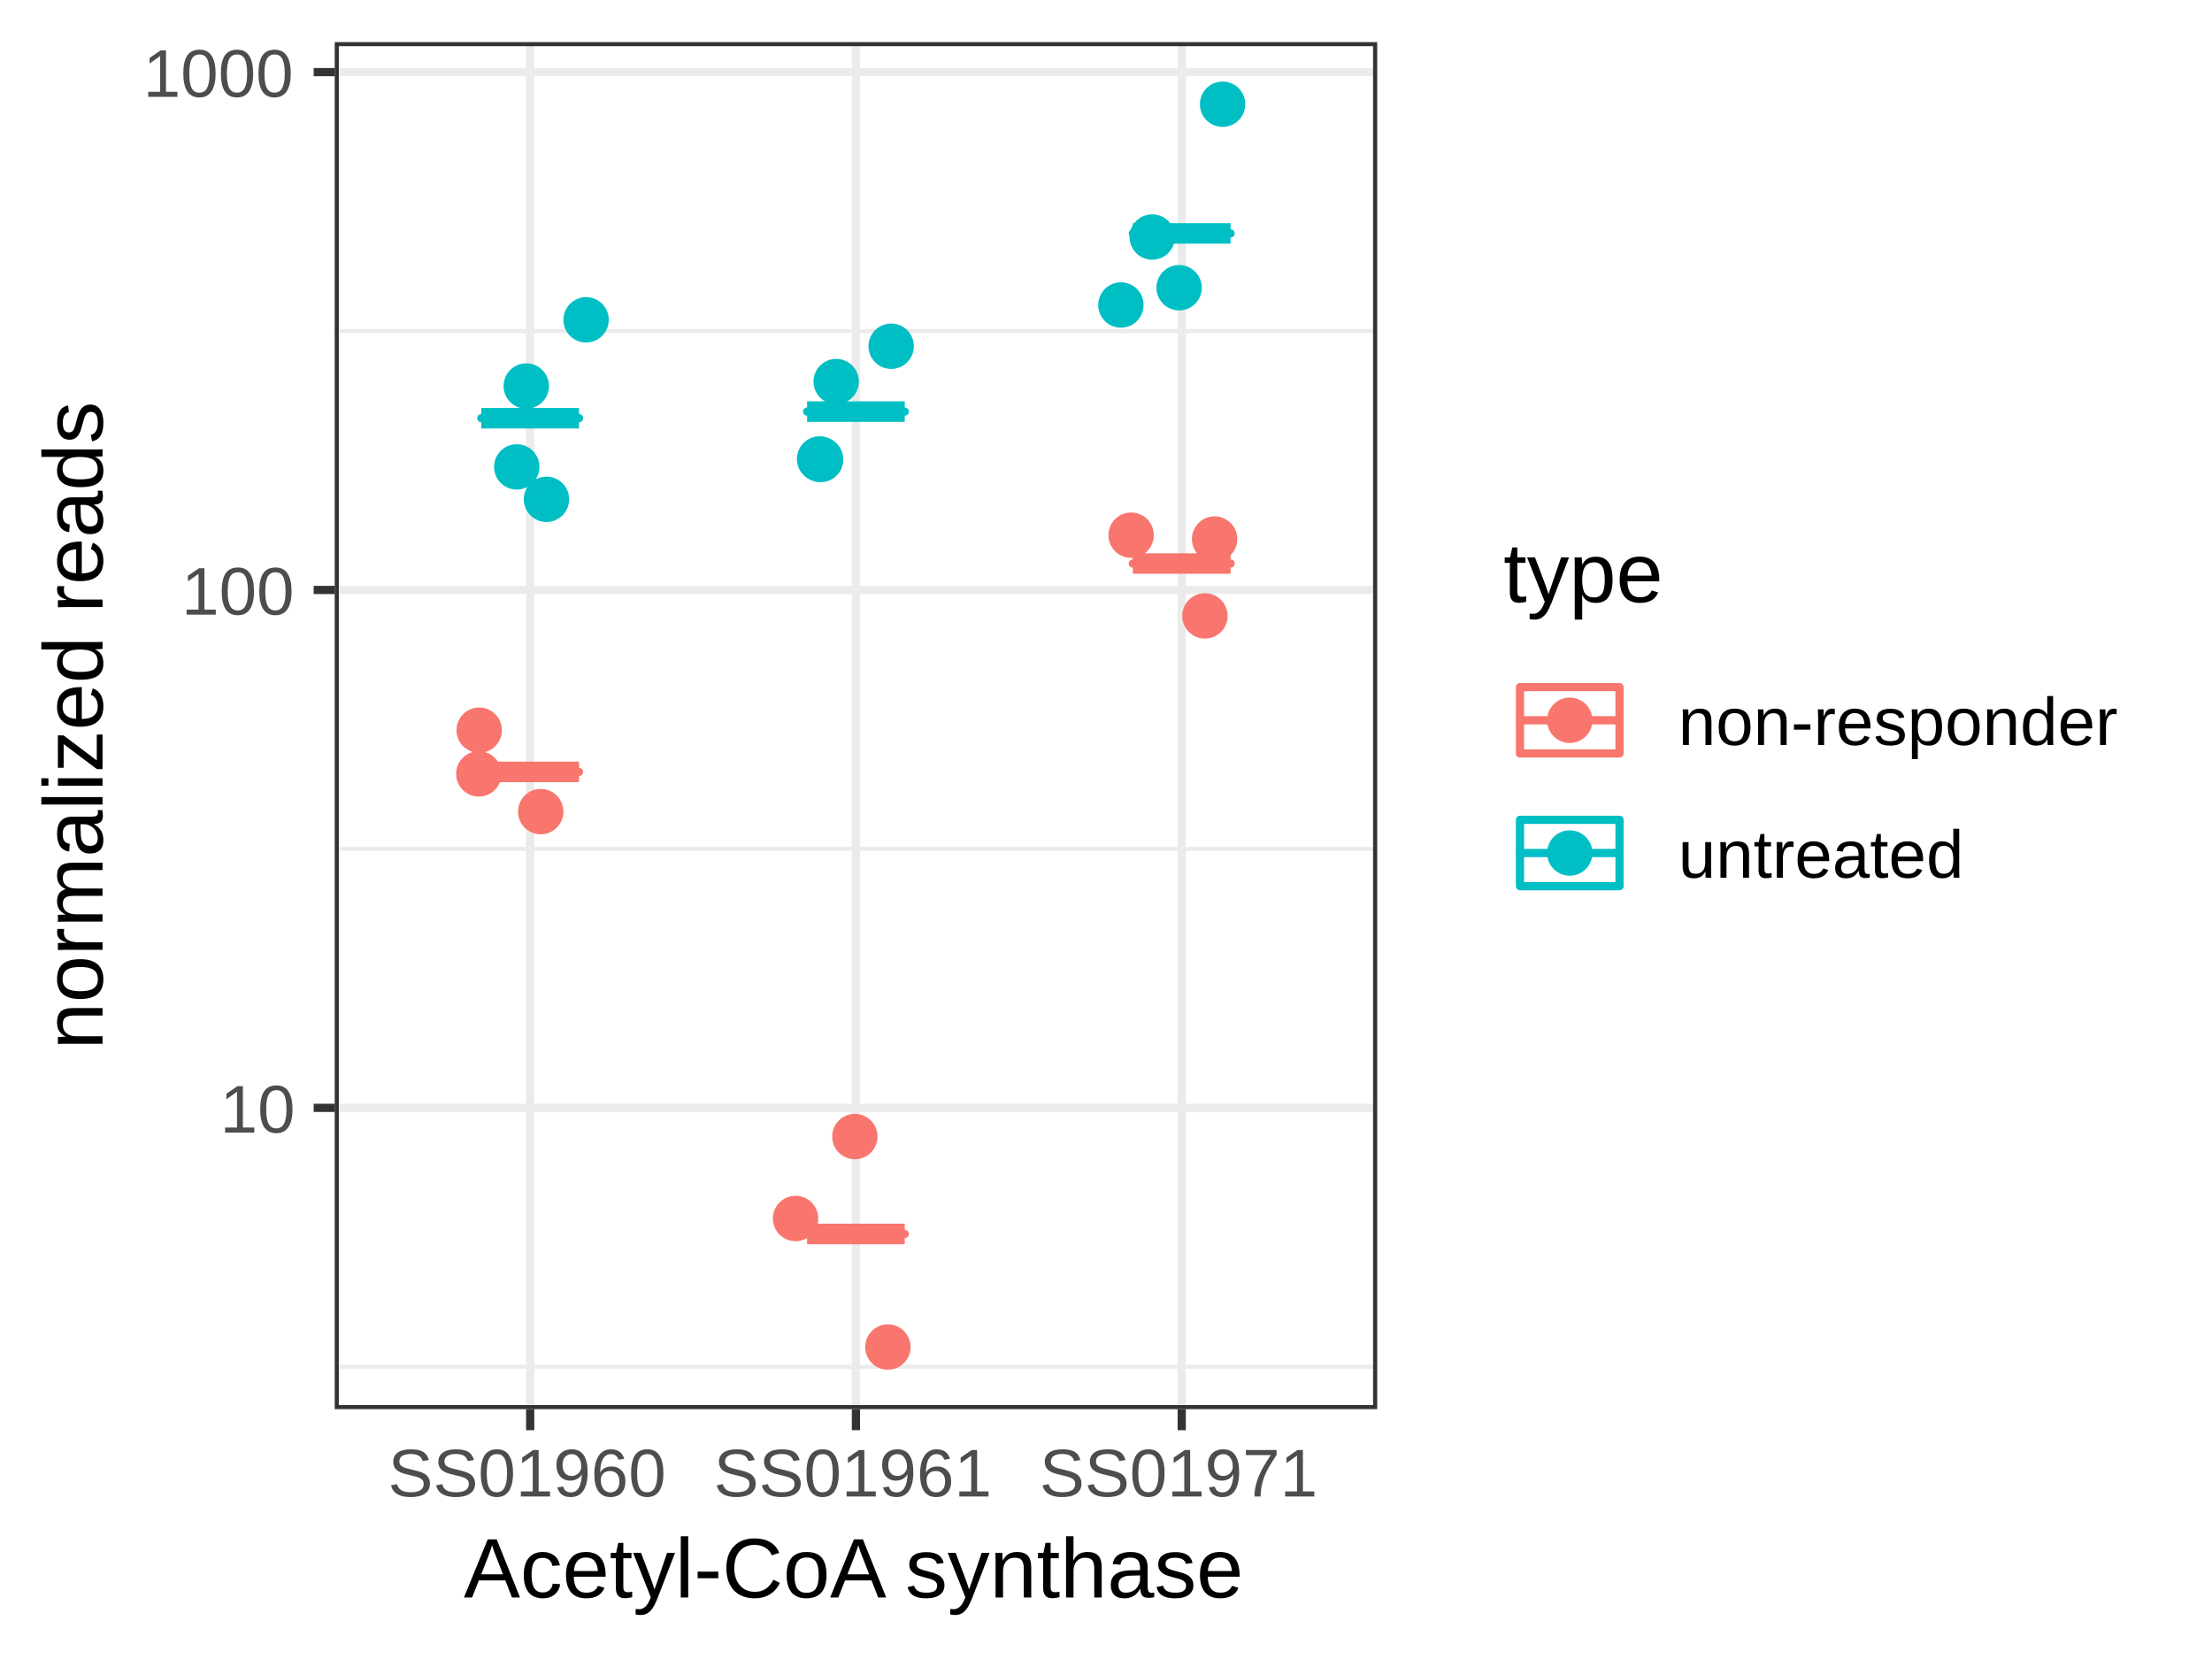
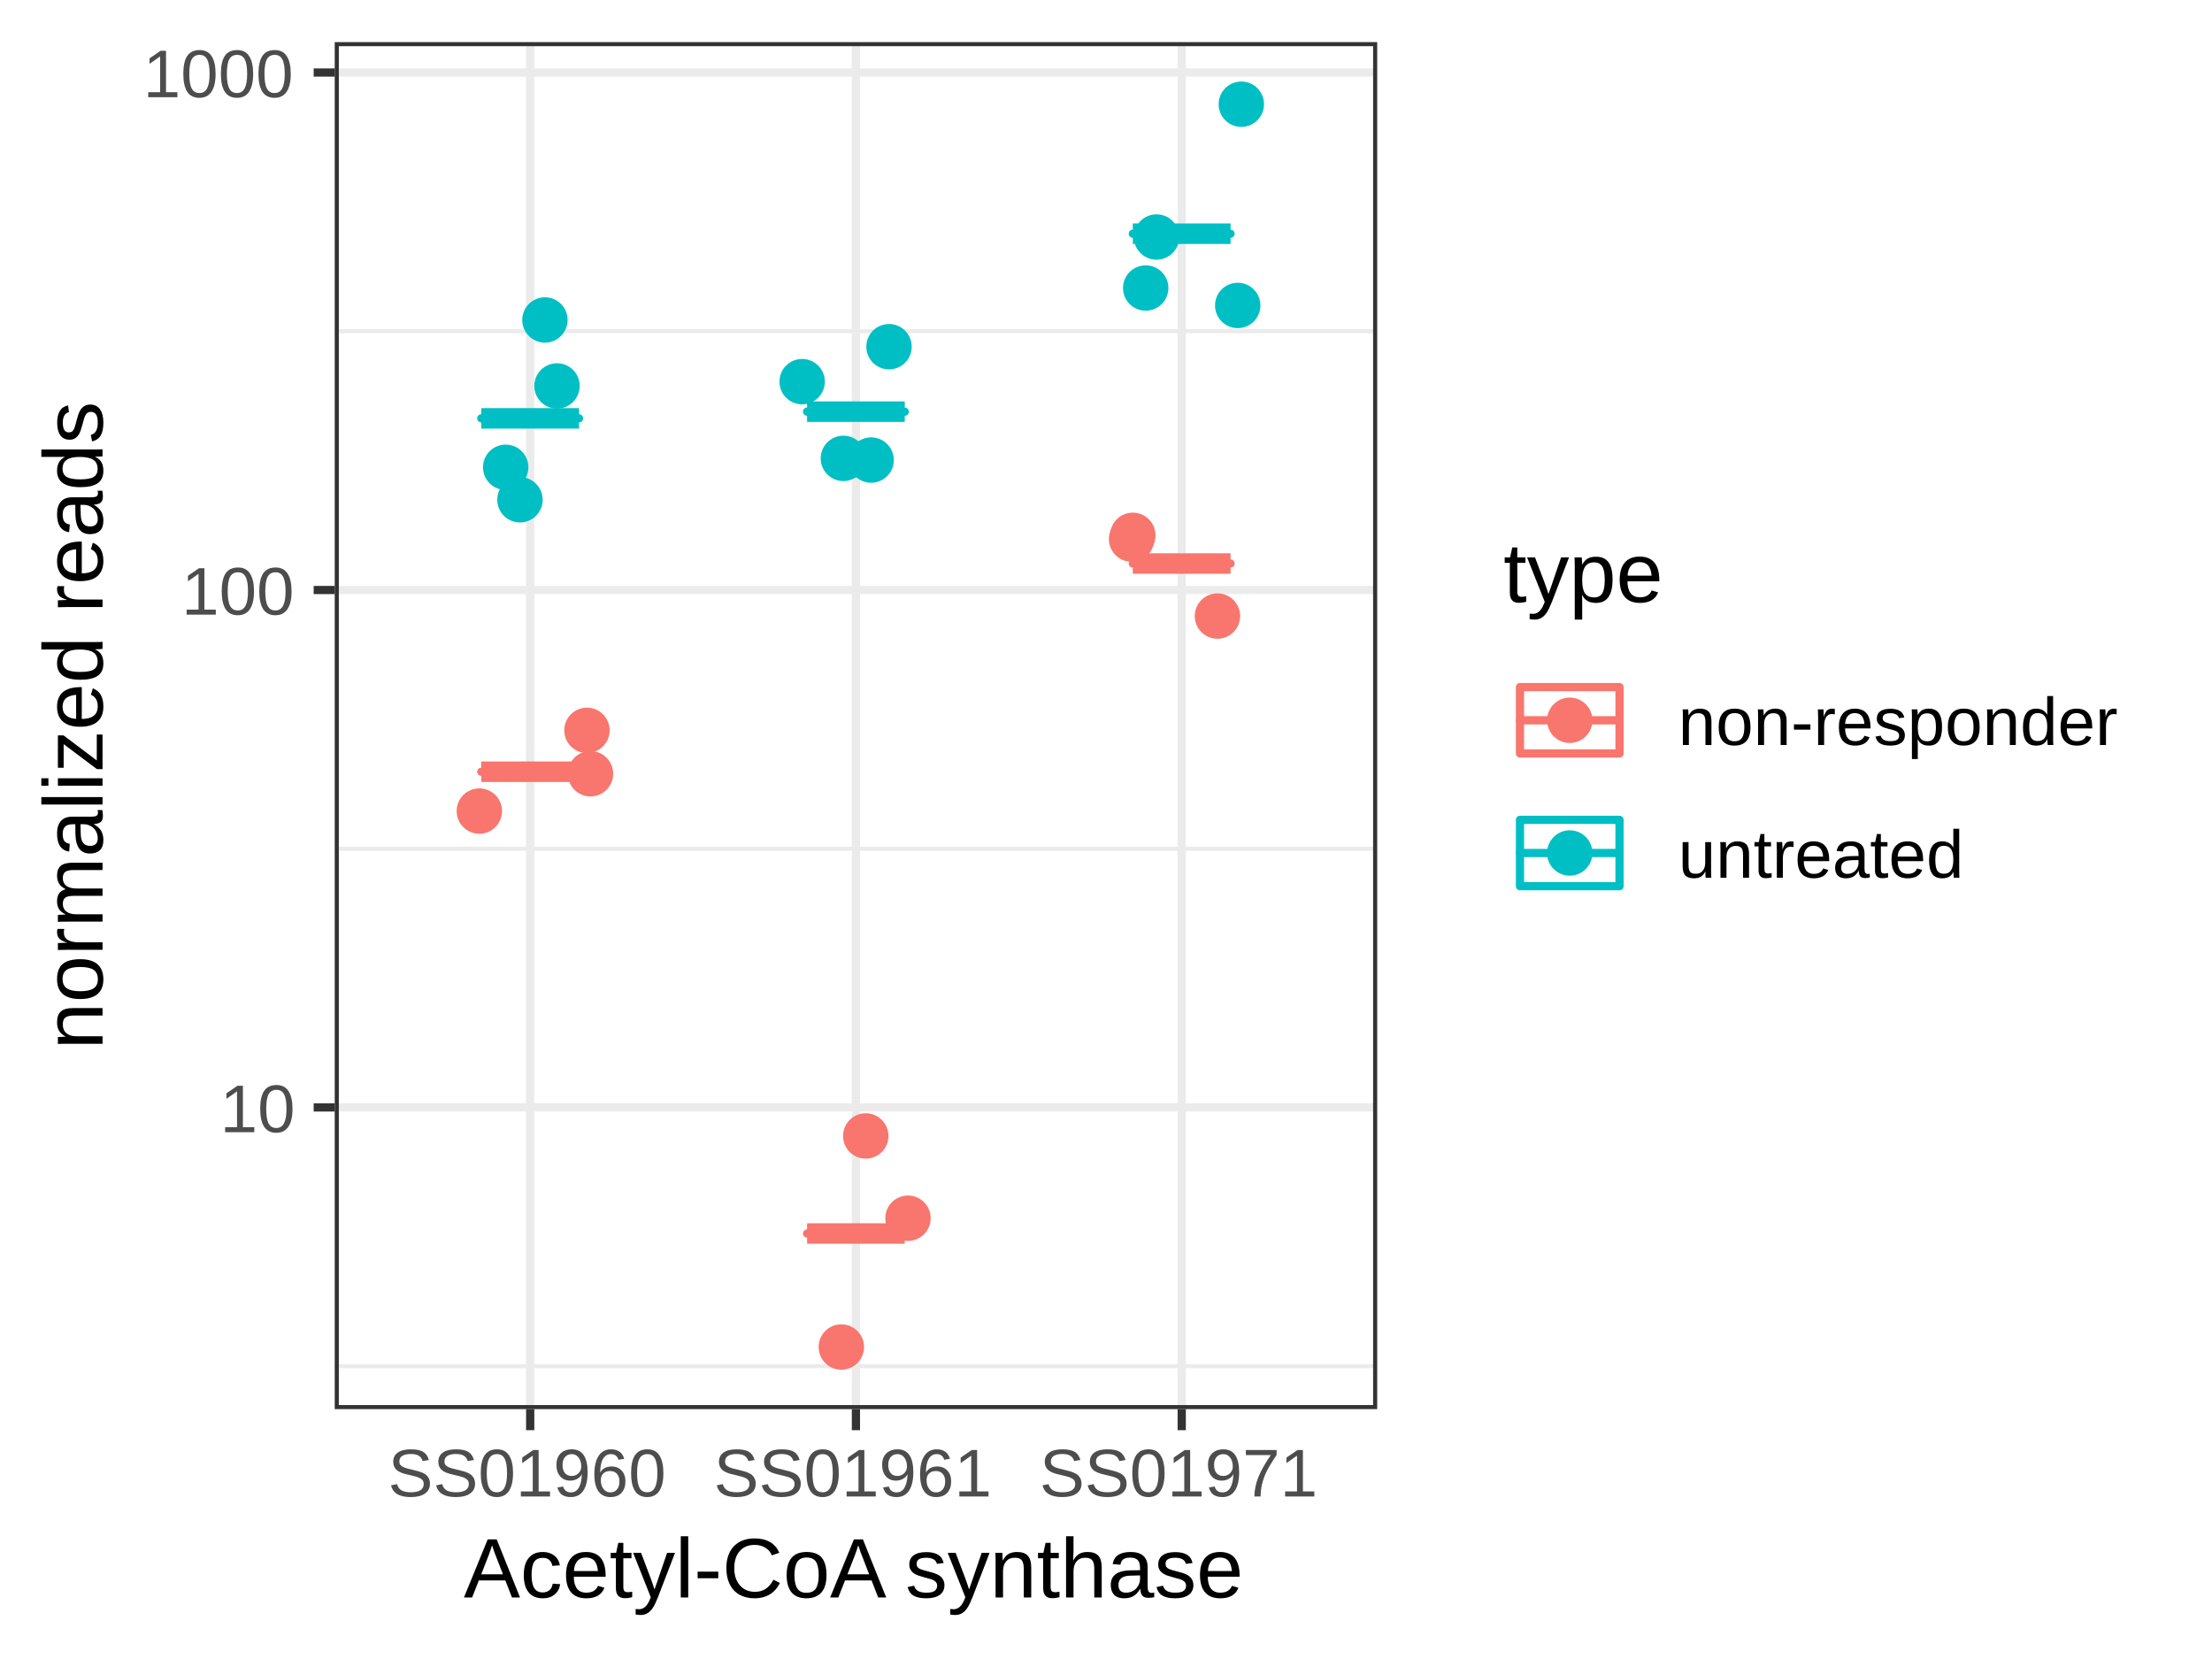
<svg xmlns="http://www.w3.org/2000/svg" viewBox="0 0 288.00 216.00">
  <defs>
    <style type="text/css">
    line, polyline, path, rect, circle {
      fill: none;
      stroke: #000000;
      stroke-linecap: round;
      stroke-linejoin: round;
      stroke-miterlimit: 10.00;
    }
  </style>
  </defs>
  <rect width="100%" height="100%" style="stroke: none; fill: #FFFFFF;" />
  <rect x="0.00" y="0.00" width="288.00" height="216.00" style="stroke-width: 1.07; stroke: #FFFFFF; fill: #FFFFFF;" />
  <defs>
    <clipPath id="cpNDMuNTc4NHwxNzkuMzA0fDE4My40NzR8NS40Nzk0NQ==">
      <rect x="43.58" y="5.48" width="135.73" height="177.99" />
    </clipPath>
  </defs>
  <rect x="43.58" y="5.48" width="135.73" height="177.99" style="stroke-width: 1.07; stroke: none; fill: #FFFFFF;" clip-path="url(#cpNDMuNTc4NHwxNzkuMzA0fDE4My40NzR8NS40Nzk0NQ==)" />
-   <polyline points="43.58,177.95 179.30,177.95 " style="stroke-width: 0.53; stroke: #EBEBEB; stroke-linecap: butt;" clip-path="url(#cpNDMuNTc4NHwxNzkuMzA0fDE4My40NzR8NS40Nzk0NQ==)" />
-   <polyline points="43.58,110.53 179.30,110.53 " style="stroke-width: 0.53; stroke: #EBEBEB; stroke-linecap: butt;" clip-path="url(#cpNDMuNTc4NHwxNzkuMzA0fDE4My40NzR8NS40Nzk0NQ==)" />
-   <polyline points="43.58,43.10 179.30,43.10 " style="stroke-width: 0.53; stroke: #EBEBEB; stroke-linecap: butt;" clip-path="url(#cpNDMuNTc4NHwxNzkuMzA0fDE4My40NzR8NS40Nzk0NQ==)" />
-   <polyline points="43.58,144.24 179.30,144.24 " style="stroke-width: 1.07; stroke: #EBEBEB; stroke-linecap: butt;" clip-path="url(#cpNDMuNTc4NHwxNzkuMzA0fDE4My40NzR8NS40Nzk0NQ==)" />
-   <polyline points="43.58,76.81 179.30,76.81 " style="stroke-width: 1.07; stroke: #EBEBEB; stroke-linecap: butt;" clip-path="url(#cpNDMuNTc4NHwxNzkuMzA0fDE4My40NzR8NS40Nzk0NQ==)" />
-   <polyline points="43.58,9.39 179.30,9.39 " style="stroke-width: 1.07; stroke: #EBEBEB; stroke-linecap: butt;" clip-path="url(#cpNDMuNTc4NHwxNzkuMzA0fDE4My40NzR8NS40Nzk0NQ==)" />
+   <polyline points="43.58,177.87 179.30,177.87 " style="stroke-width: 0.53; stroke: #EBEBEB; stroke-linecap: butt;" clip-path="url(#cpNDMuNTc4NHwxNzkuMzA0fDE4My40NzR8NS40Nzk0NQ==)" />
+   <polyline points="43.58,110.50 179.30,110.50 " style="stroke-width: 0.53; stroke: #EBEBEB; stroke-linecap: butt;" clip-path="url(#cpNDMuNTc4NHwxNzkuMzA0fDE4My40NzR8NS40Nzk0NQ==)" />
+   <polyline points="43.58,43.13 179.30,43.13 " style="stroke-width: 0.53; stroke: #EBEBEB; stroke-linecap: butt;" clip-path="url(#cpNDMuNTc4NHwxNzkuMzA0fDE4My40NzR8NS40Nzk0NQ==)" />
+   <polyline points="43.58,144.19 179.30,144.19 " style="stroke-width: 1.07; stroke: #EBEBEB; stroke-linecap: butt;" clip-path="url(#cpNDMuNTc4NHwxNzkuMzA0fDE4My40NzR8NS40Nzk0NQ==)" />
+   <polyline points="43.58,76.82 179.30,76.82 " style="stroke-width: 1.07; stroke: #EBEBEB; stroke-linecap: butt;" clip-path="url(#cpNDMuNTc4NHwxNzkuMzA0fDE4My40NzR8NS40Nzk0NQ==)" />
+   <polyline points="43.58,9.44 179.30,9.44 " style="stroke-width: 1.07; stroke: #EBEBEB; stroke-linecap: butt;" clip-path="url(#cpNDMuNTc4NHwxNzkuMzA0fDE4My40NzR8NS40Nzk0NQ==)" />
  <polyline points="69.03,183.47 69.03,5.48 " style="stroke-width: 1.07; stroke: #EBEBEB; stroke-linecap: butt;" clip-path="url(#cpNDMuNTc4NHwxNzkuMzA0fDE4My40NzR8NS40Nzk0NQ==)" />
  <polyline points="111.44,183.47 111.44,5.48 " style="stroke-width: 1.07; stroke: #EBEBEB; stroke-linecap: butt;" clip-path="url(#cpNDMuNTc4NHwxNzkuMzA0fDE4My40NzR8NS40Nzk0NQ==)" />
  <polyline points="153.86,183.47 153.86,5.48 " style="stroke-width: 1.07; stroke: #EBEBEB; stroke-linecap: butt;" clip-path="url(#cpNDMuNTc4NHwxNzkuMzA0fDE4My40NzR8NS40Nzk0NQ==)" />
-   <circle cx="103.58" cy="158.65" r="1.95pt" style="stroke-width: 0.71; stroke: #F8766D; fill: #F8766D;" clip-path="url(#cpNDMuNTc4NHwxNzkuMzA0fDE4My40NzR8NS40Nzk0NQ==)" />
-   <circle cx="147.27" cy="69.68" r="1.95pt" style="stroke-width: 0.71; stroke: #F8766D; fill: #F8766D;" clip-path="url(#cpNDMuNTc4NHwxNzkuMzA0fDE4My40NzR8NS40Nzk0NQ==)" />
-   <circle cx="62.39" cy="95.07" r="1.95pt" style="stroke-width: 0.71; stroke: #F8766D; fill: #F8766D;" clip-path="url(#cpNDMuNTc4NHwxNzkuMzA0fDE4My40NzR8NS40Nzk0NQ==)" />
-   <circle cx="116.03" cy="45.08" r="1.95pt" style="stroke-width: 0.71; stroke: #00BFC4; fill: #00BFC4;" clip-path="url(#cpNDMuNTc4NHwxNzkuMzA0fDE4My40NzR8NS40Nzk0NQ==)" />
-   <circle cx="159.18" cy="13.57" r="1.95pt" style="stroke-width: 0.71; stroke: #00BFC4; fill: #00BFC4;" clip-path="url(#cpNDMuNTc4NHwxNzkuMzA0fDE4My40NzR8NS40Nzk0NQ==)" />
-   <circle cx="76.31" cy="41.64" r="1.95pt" style="stroke-width: 0.71; stroke: #00BFC4; fill: #00BFC4;" clip-path="url(#cpNDMuNTc4NHwxNzkuMzA0fDE4My40NzR8NS40Nzk0NQ==)" />
-   <circle cx="106.84" cy="59.83" r="1.95pt" style="stroke-width: 0.71; stroke: #00BFC4; fill: #00BFC4;" clip-path="url(#cpNDMuNTc4NHwxNzkuMzA0fDE4My40NzR8NS40Nzk0NQ==)" />
-   <circle cx="150.02" cy="30.86" r="1.95pt" style="stroke-width: 0.71; stroke: #00BFC4; fill: #00BFC4;" clip-path="url(#cpNDMuNTc4NHwxNzkuMzA0fDE4My40NzR8NS40Nzk0NQ==)" />
-   <circle cx="67.28" cy="60.79" r="1.95pt" style="stroke-width: 0.71; stroke: #00BFC4; fill: #00BFC4;" clip-path="url(#cpNDMuNTc4NHwxNzkuMzA0fDE4My40NzR8NS40Nzk0NQ==)" />
-   <circle cx="115.60" cy="175.38" r="1.95pt" style="stroke-width: 0.71; stroke: #F8766D; fill: #F8766D;" clip-path="url(#cpNDMuNTc4NHwxNzkuMzA0fDE4My40NzR8NS40Nzk0NQ==)" />
-   <circle cx="156.88" cy="80.19" r="1.95pt" style="stroke-width: 0.71; stroke: #F8766D; fill: #F8766D;" clip-path="url(#cpNDMuNTc4NHwxNzkuMzA0fDE4My40NzR8NS40Nzk0NQ==)" />
-   <circle cx="70.40" cy="105.67" r="1.95pt" style="stroke-width: 0.71; stroke: #F8766D; fill: #F8766D;" clip-path="url(#cpNDMuNTc4NHwxNzkuMzA0fDE4My40NzR8NS40Nzk0NQ==)" />
-   <circle cx="111.30" cy="147.98" r="1.95pt" style="stroke-width: 0.71; stroke: #F8766D; fill: #F8766D;" clip-path="url(#cpNDMuNTc4NHwxNzkuMzA0fDE4My40NzR8NS40Nzk0NQ==)" />
-   <circle cx="158.14" cy="70.18" r="1.95pt" style="stroke-width: 0.71; stroke: #F8766D; fill: #F8766D;" clip-path="url(#cpNDMuNTc4NHwxNzkuMzA0fDE4My40NzR8NS40Nzk0NQ==)" />
-   <circle cx="62.34" cy="100.76" r="1.95pt" style="stroke-width: 0.71; stroke: #F8766D; fill: #F8766D;" clip-path="url(#cpNDMuNTc4NHwxNzkuMzA0fDE4My40NzR8NS40Nzk0NQ==)" />
-   <circle cx="106.71" cy="59.76" r="1.95pt" style="stroke-width: 0.71; stroke: #00BFC4; fill: #00BFC4;" clip-path="url(#cpNDMuNTc4NHwxNzkuMzA0fDE4My40NzR8NS40Nzk0NQ==)" />
-   <circle cx="145.94" cy="39.71" r="1.95pt" style="stroke-width: 0.71; stroke: #00BFC4; fill: #00BFC4;" clip-path="url(#cpNDMuNTc4NHwxNzkuMzA0fDE4My40NzR8NS40Nzk0NQ==)" />
-   <circle cx="71.15" cy="65.01" r="1.95pt" style="stroke-width: 0.71; stroke: #00BFC4; fill: #00BFC4;" clip-path="url(#cpNDMuNTc4NHwxNzkuMzA0fDE4My40NzR8NS40Nzk0NQ==)" />
-   <circle cx="108.87" cy="49.68" r="1.95pt" style="stroke-width: 0.71; stroke: #00BFC4; fill: #00BFC4;" clip-path="url(#cpNDMuNTc4NHwxNzkuMzA0fDE4My40NzR8NS40Nzk0NQ==)" />
-   <circle cx="153.52" cy="37.46" r="1.95pt" style="stroke-width: 0.71; stroke: #00BFC4; fill: #00BFC4;" clip-path="url(#cpNDMuNTc4NHwxNzkuMzA0fDE4My40NzR8NS40Nzk0NQ==)" />
-   <circle cx="68.52" cy="50.26" r="1.95pt" style="stroke-width: 0.71; stroke: #00BFC4; fill: #00BFC4;" clip-path="url(#cpNDMuNTc4NHwxNzkuMzA0fDE4My40NzR8NS40Nzk0NQ==)" />
-   <polyline points="62.66,100.50 62.66,100.50 75.39,100.50 75.39,100.50 62.66,100.50 62.66,100.50 " style="stroke-width: 1.07; stroke: #F8766D;" clip-path="url(#cpNDMuNTc4NHwxNzkuMzA0fDE4My40NzR8NS40Nzk0NQ==)" />
-   <polyline points="62.66,54.45 62.66,54.45 75.39,54.45 75.39,54.45 62.66,54.45 62.66,54.45 " style="stroke-width: 1.07; stroke: #00BFC4;" clip-path="url(#cpNDMuNTc4NHwxNzkuMzA0fDE4My40NzR8NS40Nzk0NQ==)" />
-   <polyline points="105.08,160.66 105.08,160.66 117.80,160.66 117.80,160.66 105.08,160.66 105.08,160.66 " style="stroke-width: 1.07; stroke: #F8766D;" clip-path="url(#cpNDMuNTc4NHwxNzkuMzA0fDE4My40NzR8NS40Nzk0NQ==)" />
-   <polyline points="105.08,53.59 105.08,53.59 117.80,53.59 117.80,53.59 105.08,53.59 105.08,53.59 " style="stroke-width: 1.07; stroke: #00BFC4;" clip-path="url(#cpNDMuNTc4NHwxNzkuMzA0fDE4My40NzR8NS40Nzk0NQ==)" />
+   <circle cx="118.22" cy="158.61" r="1.95pt" style="stroke-width: 0.71; stroke: #F8766D; fill: #F8766D;" clip-path="url(#cpNDMuNTc4NHwxNzkuMzA0fDE4My40NzR8NS40Nzk0NQ==)" />
+   <circle cx="147.49" cy="69.70" r="1.95pt" style="stroke-width: 0.71; stroke: #F8766D; fill: #F8766D;" clip-path="url(#cpNDMuNTc4NHwxNzkuMzA0fDE4My40NzR8NS40Nzk0NQ==)" />
+   <circle cx="76.42" cy="95.09" r="1.95pt" style="stroke-width: 0.71; stroke: #F8766D; fill: #F8766D;" clip-path="url(#cpNDMuNTc4NHwxNzkuMzA0fDE4My40NzR8NS40Nzk0NQ==)" />
+   <circle cx="115.75" cy="45.14" r="1.95pt" style="stroke-width: 0.71; stroke: #00BFC4; fill: #00BFC4;" clip-path="url(#cpNDMuNTc4NHwxNzkuMzA0fDE4My40NzR8NS40Nzk0NQ==)" />
+   <circle cx="161.62" cy="13.57" r="1.95pt" style="stroke-width: 0.71; stroke: #00BFC4; fill: #00BFC4;" clip-path="url(#cpNDMuNTc4NHwxNzkuMzA0fDE4My40NzR8NS40Nzk0NQ==)" />
+   <circle cx="70.95" cy="41.66" r="1.95pt" style="stroke-width: 0.71; stroke: #00BFC4; fill: #00BFC4;" clip-path="url(#cpNDMuNTc4NHwxNzkuMzA0fDE4My40NzR8NS40Nzk0NQ==)" />
+   <circle cx="113.42" cy="59.90" r="1.95pt" style="stroke-width: 0.71; stroke: #00BFC4; fill: #00BFC4;" clip-path="url(#cpNDMuNTc4NHwxNzkuMzA0fDE4My40NzR8NS40Nzk0NQ==)" />
+   <circle cx="150.58" cy="30.86" r="1.95pt" style="stroke-width: 0.71; stroke: #00BFC4; fill: #00BFC4;" clip-path="url(#cpNDMuNTc4NHwxNzkuMzA0fDE4My40NzR8NS40Nzk0NQ==)" />
+   <circle cx="65.84" cy="60.84" r="1.95pt" style="stroke-width: 0.71; stroke: #00BFC4; fill: #00BFC4;" clip-path="url(#cpNDMuNTc4NHwxNzkuMzA0fDE4My40NzR8NS40Nzk0NQ==)" />
+   <circle cx="109.54" cy="175.38" r="1.95pt" style="stroke-width: 0.71; stroke: #F8766D; fill: #F8766D;" clip-path="url(#cpNDMuNTc4NHwxNzkuMzA0fDE4My40NzR8NS40Nzk0NQ==)" />
+   <circle cx="158.51" cy="80.21" r="1.95pt" style="stroke-width: 0.71; stroke: #F8766D; fill: #F8766D;" clip-path="url(#cpNDMuNTc4NHwxNzkuMzA0fDE4My40NzR8NS40Nzk0NQ==)" />
+   <circle cx="62.41" cy="105.60" r="1.95pt" style="stroke-width: 0.71; stroke: #F8766D; fill: #F8766D;" clip-path="url(#cpNDMuNTc4NHwxNzkuMzA0fDE4My40NzR8NS40Nzk0NQ==)" />
+   <circle cx="112.72" cy="147.90" r="1.95pt" style="stroke-width: 0.71; stroke: #F8766D; fill: #F8766D;" clip-path="url(#cpNDMuNTc4NHwxNzkuMzA0fDE4My40NzR8NS40Nzk0NQ==)" />
+   <circle cx="147.33" cy="70.19" r="1.95pt" style="stroke-width: 0.71; stroke: #F8766D; fill: #F8766D;" clip-path="url(#cpNDMuNTc4NHwxNzkuMzA0fDE4My40NzR8NS40Nzk0NQ==)" />
+   <circle cx="76.88" cy="100.74" r="1.95pt" style="stroke-width: 0.71; stroke: #F8766D; fill: #F8766D;" clip-path="url(#cpNDMuNTc4NHwxNzkuMzA0fDE4My40NzR8NS40Nzk0NQ==)" />
+   <circle cx="109.81" cy="59.68" r="1.95pt" style="stroke-width: 0.71; stroke: #00BFC4; fill: #00BFC4;" clip-path="url(#cpNDMuNTc4NHwxNzkuMzA0fDE4My40NzR8NS40Nzk0NQ==)" />
+   <circle cx="161.15" cy="39.77" r="1.95pt" style="stroke-width: 0.71; stroke: #00BFC4; fill: #00BFC4;" clip-path="url(#cpNDMuNTc4NHwxNzkuMzA0fDE4My40NzR8NS40Nzk0NQ==)" />
+   <circle cx="67.70" cy="65.07" r="1.95pt" style="stroke-width: 0.71; stroke: #00BFC4; fill: #00BFC4;" clip-path="url(#cpNDMuNTc4NHwxNzkuMzA0fDE4My40NzR8NS40Nzk0NQ==)" />
+   <circle cx="104.44" cy="49.69" r="1.95pt" style="stroke-width: 0.71; stroke: #00BFC4; fill: #00BFC4;" clip-path="url(#cpNDMuNTc4NHwxNzkuMzA0fDE4My40NzR8NS40Nzk0NQ==)" />
+   <circle cx="149.17" cy="37.50" r="1.95pt" style="stroke-width: 0.71; stroke: #00BFC4; fill: #00BFC4;" clip-path="url(#cpNDMuNTc4NHwxNzkuMzA0fDE4My40NzR8NS40Nzk0NQ==)" />
+   <circle cx="72.52" cy="50.25" r="1.95pt" style="stroke-width: 0.71; stroke: #00BFC4; fill: #00BFC4;" clip-path="url(#cpNDMuNTc4NHwxNzkuMzA0fDE4My40NzR8NS40Nzk0NQ==)" />
+   <polyline points="62.66,100.48 62.66,100.48 75.39,100.48 75.39,100.48 62.66,100.48 62.66,100.48 " style="stroke-width: 1.07; stroke: #F8766D;" clip-path="url(#cpNDMuNTc4NHwxNzkuMzA0fDE4My40NzR8NS40Nzk0NQ==)" />
+   <polyline points="62.66,54.47 62.66,54.47 75.39,54.47 75.39,54.47 62.66,54.47 62.66,54.47 " style="stroke-width: 1.07; stroke: #00BFC4;" clip-path="url(#cpNDMuNTc4NHwxNzkuMzA0fDE4My40NzR8NS40Nzk0NQ==)" />
+   <polyline points="105.08,160.60 105.08,160.60 117.80,160.60 117.80,160.60 105.08,160.60 105.08,160.60 " style="stroke-width: 1.07; stroke: #F8766D;" clip-path="url(#cpNDMuNTc4NHwxNzkuMzA0fDE4My40NzR8NS40Nzk0NQ==)" />
+   <polyline points="105.08,53.60 105.08,53.60 117.80,53.60 117.80,53.60 105.08,53.60 105.08,53.60 " style="stroke-width: 1.07; stroke: #00BFC4;" clip-path="url(#cpNDMuNTc4NHwxNzkuMzA0fDE4My40NzR8NS40Nzk0NQ==)" />
  <polyline points="147.49,73.37 147.49,73.37 160.22,73.37 160.22,73.37 147.49,73.37 147.49,73.37 " style="stroke-width: 1.07; stroke: #F8766D;" clip-path="url(#cpNDMuNTc4NHwxNzkuMzA0fDE4My40NzR8NS40Nzk0NQ==)" />
-   <polyline points="147.49,30.39 147.49,30.39 160.22,30.39 160.22,30.39 147.49,30.39 147.49,30.39 " style="stroke-width: 1.07; stroke: #00BFC4;" clip-path="url(#cpNDMuNTc4NHwxNzkuMzA0fDE4My40NzR8NS40Nzk0NQ==)" />
-   <line x1="62.66" y1="100.50" x2="75.39" y2="100.50" style="stroke-width: 2.67; stroke: #F8766D; stroke-linecap: butt;" clip-path="url(#cpNDMuNTc4NHwxNzkuMzA0fDE4My40NzR8NS40Nzk0NQ==)" />
-   <line x1="62.66" y1="54.45" x2="75.39" y2="54.45" style="stroke-width: 2.67; stroke: #00BFC4; stroke-linecap: butt;" clip-path="url(#cpNDMuNTc4NHwxNzkuMzA0fDE4My40NzR8NS40Nzk0NQ==)" />
-   <line x1="105.08" y1="160.66" x2="117.80" y2="160.66" style="stroke-width: 2.67; stroke: #F8766D; stroke-linecap: butt;" clip-path="url(#cpNDMuNTc4NHwxNzkuMzA0fDE4My40NzR8NS40Nzk0NQ==)" />
-   <line x1="105.08" y1="53.59" x2="117.80" y2="53.59" style="stroke-width: 2.67; stroke: #00BFC4; stroke-linecap: butt;" clip-path="url(#cpNDMuNTc4NHwxNzkuMzA0fDE4My40NzR8NS40Nzk0NQ==)" />
+   <polyline points="147.49,30.43 147.49,30.43 160.22,30.43 160.22,30.43 147.49,30.43 147.49,30.43 " style="stroke-width: 1.07; stroke: #00BFC4;" clip-path="url(#cpNDMuNTc4NHwxNzkuMzA0fDE4My40NzR8NS40Nzk0NQ==)" />
+   <line x1="62.66" y1="100.48" x2="75.39" y2="100.48" style="stroke-width: 2.67; stroke: #F8766D; stroke-linecap: butt;" clip-path="url(#cpNDMuNTc4NHwxNzkuMzA0fDE4My40NzR8NS40Nzk0NQ==)" />
+   <line x1="62.66" y1="54.47" x2="75.39" y2="54.47" style="stroke-width: 2.67; stroke: #00BFC4; stroke-linecap: butt;" clip-path="url(#cpNDMuNTc4NHwxNzkuMzA0fDE4My40NzR8NS40Nzk0NQ==)" />
+   <line x1="105.08" y1="160.60" x2="117.80" y2="160.60" style="stroke-width: 2.67; stroke: #F8766D; stroke-linecap: butt;" clip-path="url(#cpNDMuNTc4NHwxNzkuMzA0fDE4My40NzR8NS40Nzk0NQ==)" />
+   <line x1="105.08" y1="53.60" x2="117.80" y2="53.60" style="stroke-width: 2.67; stroke: #00BFC4; stroke-linecap: butt;" clip-path="url(#cpNDMuNTc4NHwxNzkuMzA0fDE4My40NzR8NS40Nzk0NQ==)" />
  <line x1="147.49" y1="73.37" x2="160.22" y2="73.37" style="stroke-width: 2.67; stroke: #F8766D; stroke-linecap: butt;" clip-path="url(#cpNDMuNTc4NHwxNzkuMzA0fDE4My40NzR8NS40Nzk0NQ==)" />
-   <line x1="147.49" y1="30.39" x2="160.22" y2="30.39" style="stroke-width: 2.67; stroke: #00BFC4; stroke-linecap: butt;" clip-path="url(#cpNDMuNTc4NHwxNzkuMzA0fDE4My40NzR8NS40Nzk0NQ==)" />
+   <line x1="147.49" y1="30.43" x2="160.22" y2="30.43" style="stroke-width: 2.67; stroke: #00BFC4; stroke-linecap: butt;" clip-path="url(#cpNDMuNTc4NHwxNzkuMzA0fDE4My40NzR8NS40Nzk0NQ==)" />
  <rect x="43.58" y="5.48" width="135.73" height="177.99" style="stroke-width: 1.07; stroke: #333333;" clip-path="url(#cpNDMuNTc4NHwxNzkuMzA0fDE4My40NzR8NS40Nzk0NQ==)" />
  <defs>
    <clipPath id="cpMHwyODh8MjE2fDA=">
      <rect x="0.00" y="0.00" width="288.00" height="216.00" />
    </clipPath>
  </defs>
  <g clip-path="url(#cpMHwyODh8MjE2fDA=)">
-     <text x="28.64" y="147.46" style="font-size: 8.80px; fill: #4D4D4D; font-family: Arial;" textLength="10.01px" lengthAdjust="spacingAndGlyphs">10</text>
+     <text x="28.64" y="147.41" style="font-size: 8.80px; fill: #4D4D4D; font-family: Arial;" textLength="10.01px" lengthAdjust="spacingAndGlyphs">10</text>
  </g>
  <g clip-path="url(#cpMHwyODh8MjE2fDA=)">
    <text x="23.63" y="80.03" style="font-size: 8.80px; fill: #4D4D4D; font-family: Arial;" textLength="15.02px" lengthAdjust="spacingAndGlyphs">100</text>
  </g>
  <g clip-path="url(#cpMHwyODh8MjE2fDA=)">
-     <text x="18.63" y="12.61" style="font-size: 8.80px; fill: #4D4D4D; font-family: Arial;" textLength="20.02px" lengthAdjust="spacingAndGlyphs">1000</text>
+     <text x="18.63" y="12.66" style="font-size: 8.80px; fill: #4D4D4D; font-family: Arial;" textLength="20.02px" lengthAdjust="spacingAndGlyphs">1000</text>
  </g>
-   <polyline points="40.84,144.24 43.58,144.24 " style="stroke-width: 1.07; stroke: #333333; stroke-linecap: butt;" clip-path="url(#cpMHwyODh8MjE2fDA=)" />
-   <polyline points="40.84,76.81 43.58,76.81 " style="stroke-width: 1.07; stroke: #333333; stroke-linecap: butt;" clip-path="url(#cpMHwyODh8MjE2fDA=)" />
-   <polyline points="40.84,9.39 43.58,9.39 " style="stroke-width: 1.07; stroke: #333333; stroke-linecap: butt;" clip-path="url(#cpMHwyODh8MjE2fDA=)" />
+   <polyline points="40.84,144.19 43.58,144.19 " style="stroke-width: 1.07; stroke: #333333; stroke-linecap: butt;" clip-path="url(#cpMHwyODh8MjE2fDA=)" />
+   <polyline points="40.84,76.82 43.58,76.82 " style="stroke-width: 1.07; stroke: #333333; stroke-linecap: butt;" clip-path="url(#cpMHwyODh8MjE2fDA=)" />
+   <polyline points="40.84,9.44 43.58,9.44 " style="stroke-width: 1.07; stroke: #333333; stroke-linecap: butt;" clip-path="url(#cpMHwyODh8MjE2fDA=)" />
  <polyline points="69.03,186.21 69.03,183.47 " style="stroke-width: 1.07; stroke: #333333; stroke-linecap: butt;" clip-path="url(#cpMHwyODh8MjE2fDA=)" />
  <polyline points="111.44,186.21 111.44,183.47 " style="stroke-width: 1.07; stroke: #333333; stroke-linecap: butt;" clip-path="url(#cpMHwyODh8MjE2fDA=)" />
  <polyline points="153.86,186.21 153.86,183.47 " style="stroke-width: 1.07; stroke: #333333; stroke-linecap: butt;" clip-path="url(#cpMHwyODh8MjE2fDA=)" />
  <g clip-path="url(#cpMHwyODh8MjE2fDA=)">
    <text x="50.51" y="194.84" style="font-size: 8.80px; fill: #4D4D4D; font-family: Arial;" textLength="37.03px" lengthAdjust="spacingAndGlyphs">SS01960</text>
  </g>
  <g clip-path="url(#cpMHwyODh8MjE2fDA=)">
    <text x="92.92" y="194.84" style="font-size: 8.80px; fill: #4D4D4D; font-family: Arial;" textLength="37.03px" lengthAdjust="spacingAndGlyphs">SS01961</text>
  </g>
  <g clip-path="url(#cpMHwyODh8MjE2fDA=)">
    <text x="135.34" y="194.84" style="font-size: 8.80px; fill: #4D4D4D; font-family: Arial;" textLength="37.03px" lengthAdjust="spacingAndGlyphs">SS01971</text>
  </g>
  <g clip-path="url(#cpMHwyODh8MjE2fDA=)">
    <text x="60.39" y="207.99" style="font-size: 11.00px; font-family: Arial;" textLength="102.10px" lengthAdjust="spacingAndGlyphs">Acetyl-CoA synthase</text>
  </g>
  <g clip-path="url(#cpMHwyODh8MjE2fDA=)">
    <text transform="translate(13.35,136.66) rotate(-90)" style="font-size: 11.00px; font-family: Arial;" textLength="84.37px" lengthAdjust="spacingAndGlyphs">normalized reads</text>
  </g>
  <rect x="190.26" y="63.77" width="92.26" height="61.40" style="stroke-width: 1.07; stroke: none; fill: #FFFFFF;" clip-path="url(#cpMHwyODh8MjE2fDA=)" />
  <g clip-path="url(#cpMHwyODh8MjE2fDA=)">
    <text x="195.74" y="78.39" style="font-size: 11.00px; font-family: Arial;" textLength="20.79px" lengthAdjust="spacingAndGlyphs">type</text>
  </g>
  <rect x="195.74" y="85.14" width="17.28" height="17.28" style="stroke-width: 1.07; stroke: none; fill: #FFFFFF;" clip-path="url(#cpMHwyODh8MjE2fDA=)" />
  <circle cx="204.38" cy="93.78" r="1.95pt" style="stroke-width: 0.71; stroke: #F8766D; fill: #F8766D;" clip-path="url(#cpMHwyODh8MjE2fDA=)" />
  <rect x="197.90" y="89.46" width="12.96" height="8.64" style="stroke-width: 1.07; stroke: #F8766D;" clip-path="url(#cpMHwyODh8MjE2fDA=)" />
  <polyline points="197.90,93.78 210.86,93.78 " style="stroke-width: 1.07; stroke: #F8766D;" clip-path="url(#cpMHwyODh8MjE2fDA=)" />
  <rect x="195.74" y="102.42" width="17.28" height="17.28" style="stroke-width: 1.07; stroke: none; fill: #FFFFFF;" clip-path="url(#cpMHwyODh8MjE2fDA=)" />
  <circle cx="204.38" cy="111.06" r="1.95pt" style="stroke-width: 0.71; stroke: #00BFC4; fill: #00BFC4;" clip-path="url(#cpMHwyODh8MjE2fDA=)" />
  <rect x="197.90" y="106.74" width="12.96" height="8.64" style="stroke-width: 1.07; stroke: #00BFC4;" clip-path="url(#cpMHwyODh8MjE2fDA=)" />
  <polyline points="197.90,111.06 210.86,111.06 " style="stroke-width: 1.07; stroke: #00BFC4;" clip-path="url(#cpMHwyODh8MjE2fDA=)" />
  <g clip-path="url(#cpMHwyODh8MjE2fDA=)">
    <text x="218.50" y="97.00" style="font-size: 8.80px; font-family: Arial;" textLength="58.54px" lengthAdjust="spacingAndGlyphs">non-responder</text>
  </g>
  <g clip-path="url(#cpMHwyODh8MjE2fDA=)">
    <text x="218.50" y="114.28" style="font-size: 8.80px; font-family: Arial;" textLength="38.03px" lengthAdjust="spacingAndGlyphs">untreated</text>
  </g>
</svg>
